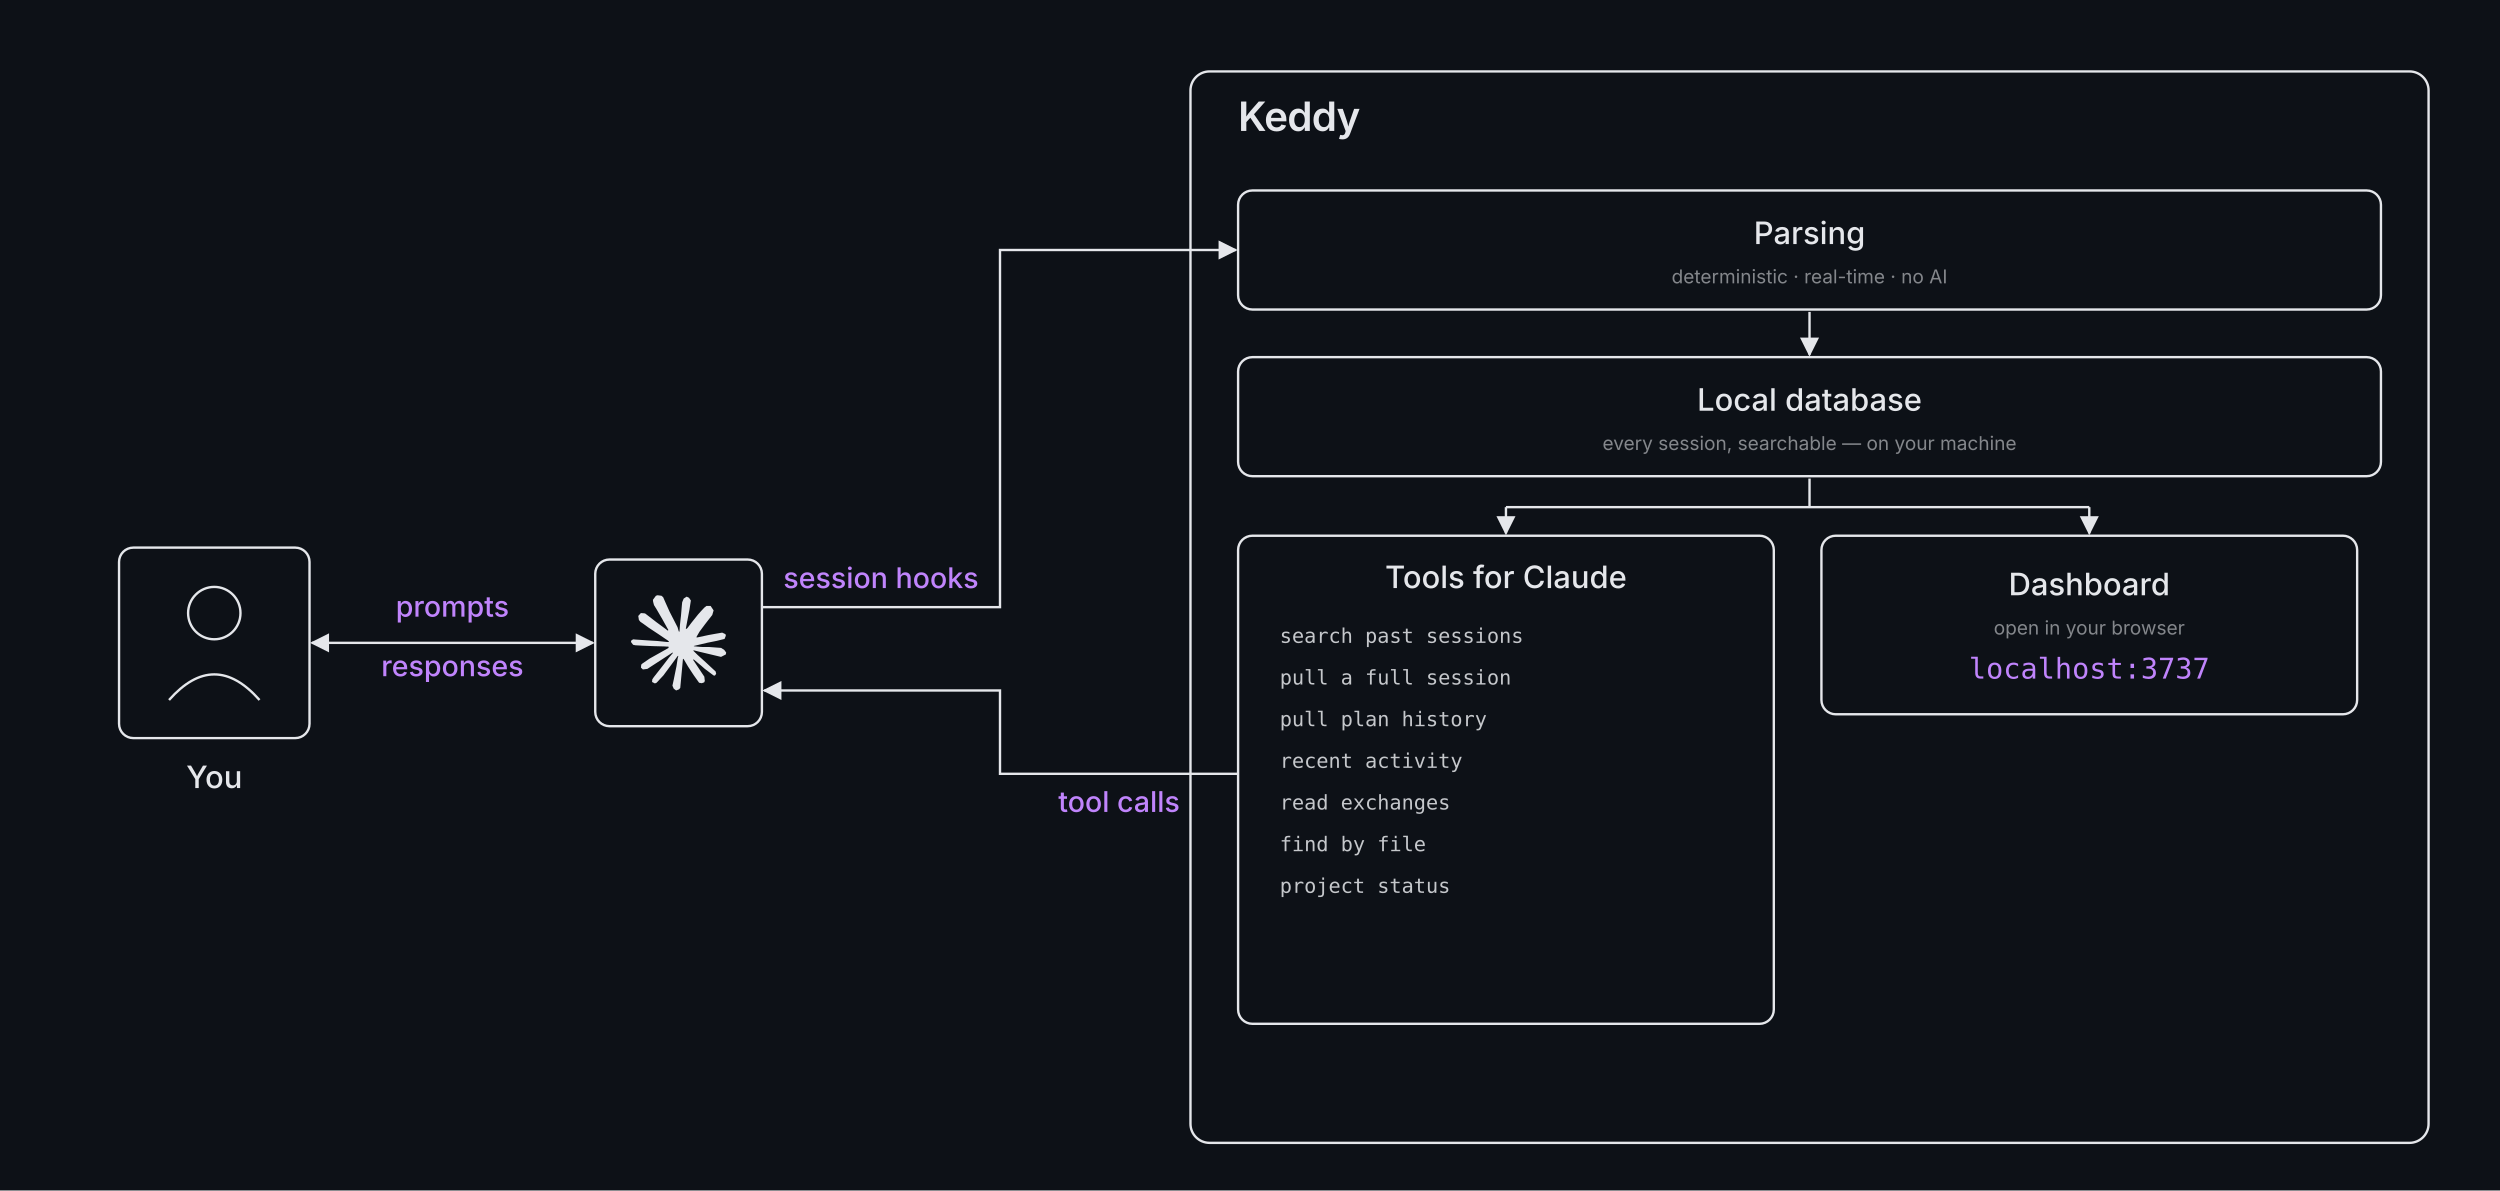
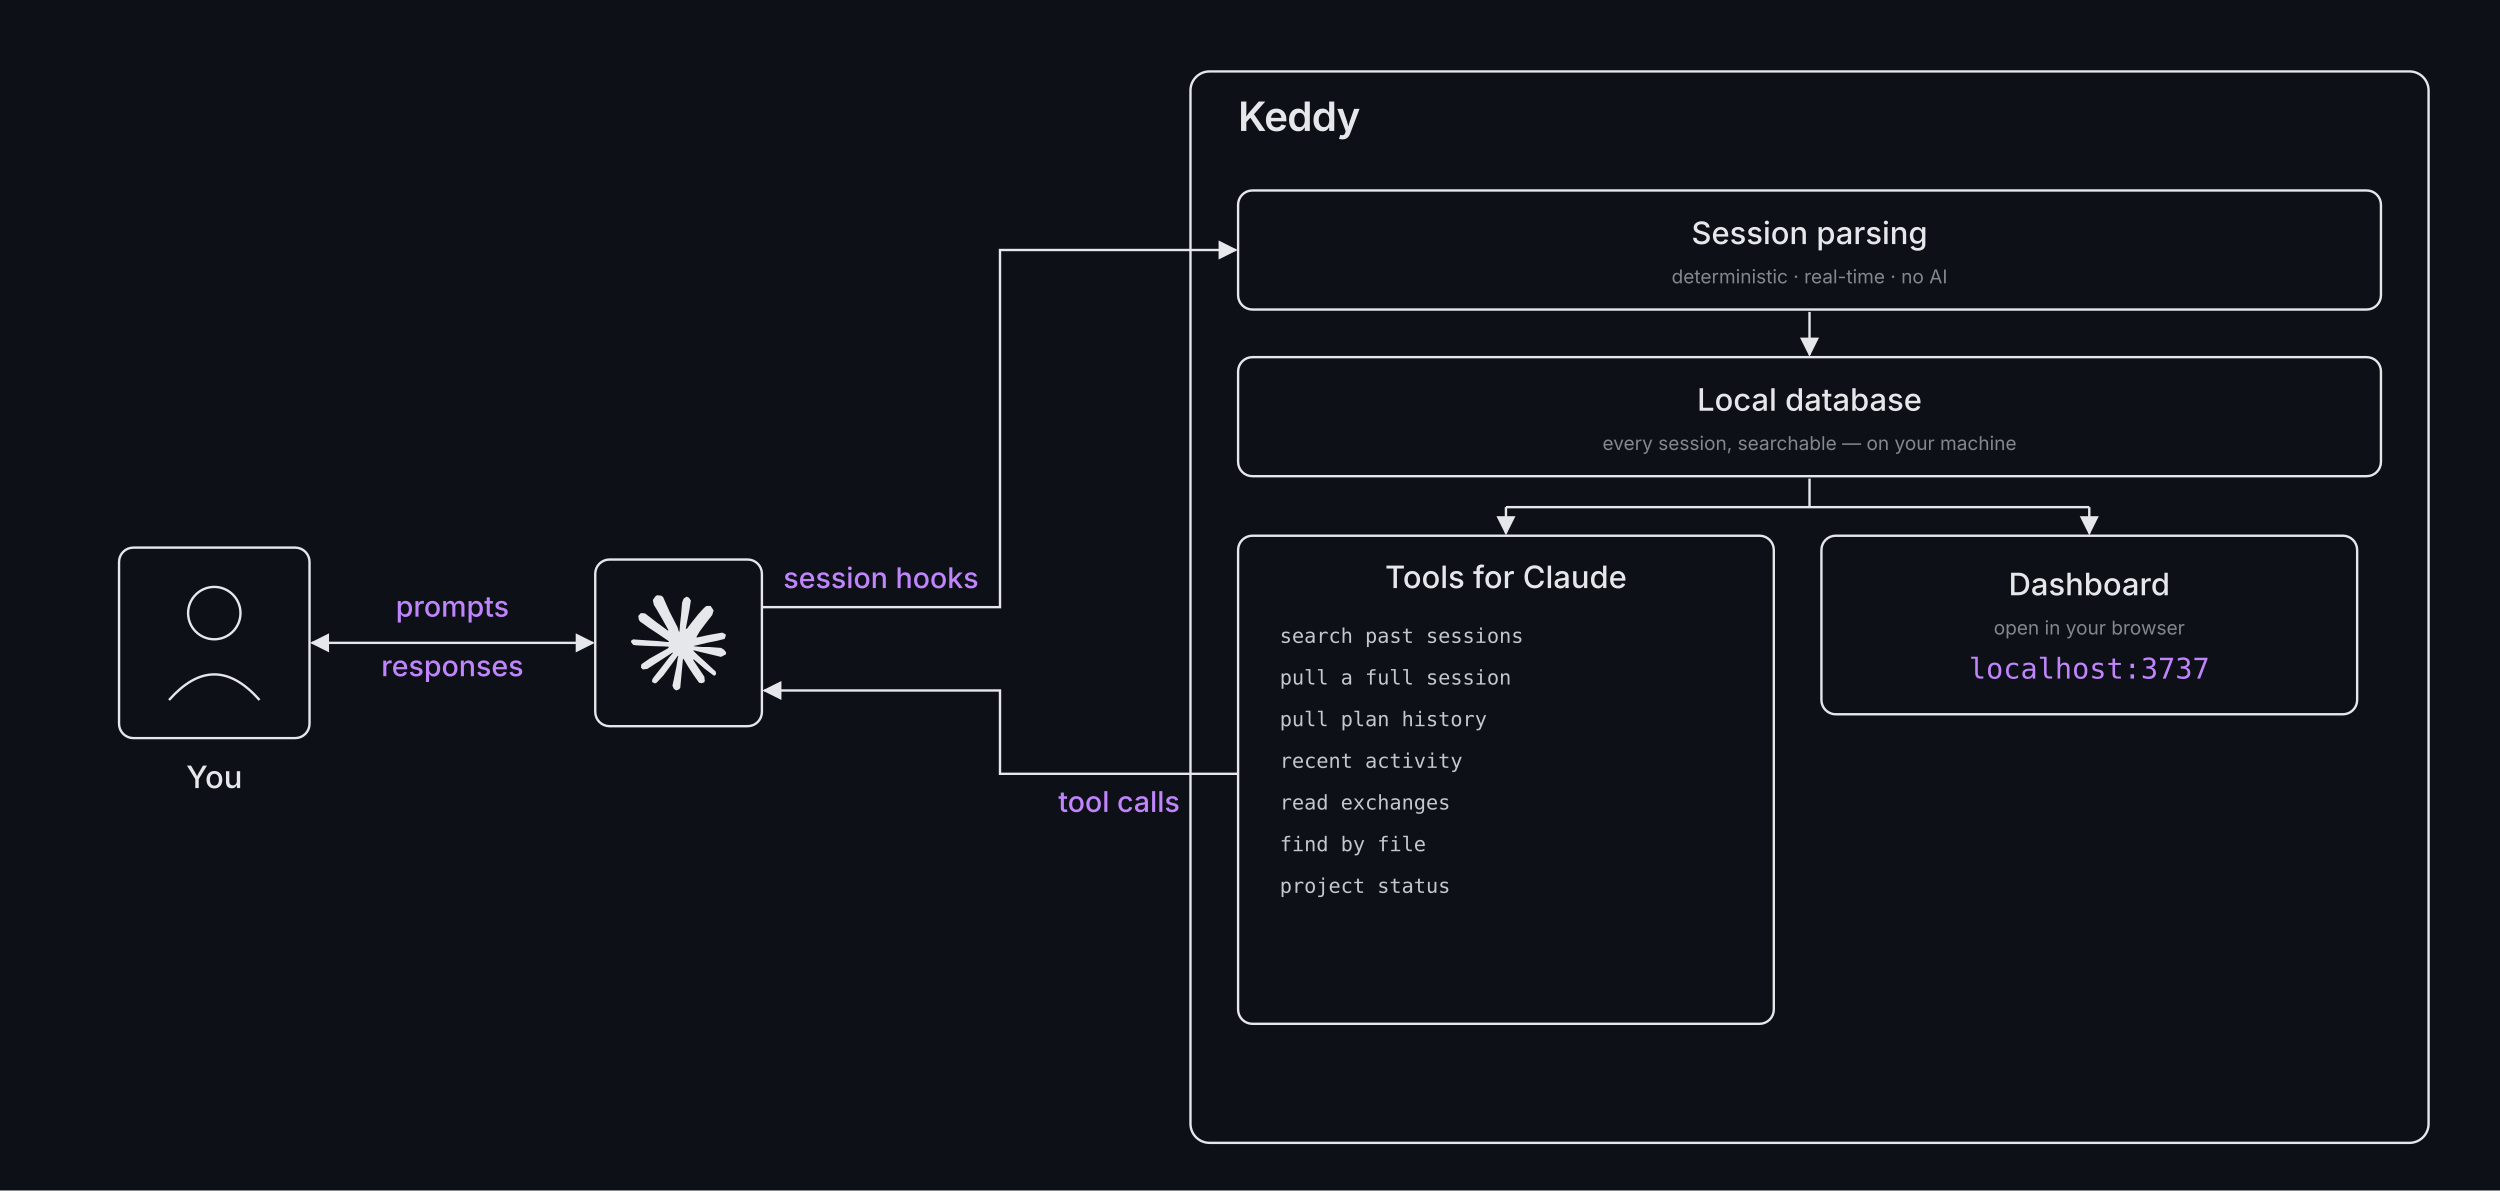
<svg xmlns="http://www.w3.org/2000/svg" viewBox="0 0 2100 1000" role="img" aria-label="Keddy architecture: You interact with Claude Code; Claude Code sends session hooks to Keddy's session reader, which writes to a local database. The database serves both MCP tools that Claude can call, and a dashboard you open in your browser.">
  <defs>
    <style>
      .bg { fill: #0d1117; }
      .box { fill: none; stroke: #e5e7eb; stroke-width: 2; }
      .label { font-family: -apple-system, BlinkMacSystemFont, "Inter", "Helvetica Neue", Arial, sans-serif; fill: #e5e7eb; }
      .label-box { font-size: 26px; font-weight: 500; }
      .label-sub { font-size: 16px; font-weight: 400; opacity: 0.55; }
      .label-title { font-size: 34px; font-weight: 600; letter-spacing: -0.02em; }
      .label-arrow { font-family: -apple-system, BlinkMacSystemFont, "Inter", "Helvetica Neue", Arial, sans-serif; font-size: 24px; font-weight: 500; fill: #c084fc; }
      .tool-list { font-family: ui-monospace, "SF Mono", Menlo, Consolas, monospace; font-size: 17px; fill: #e5e7eb; opacity: 0.85; }
      .arrow { stroke: #e5e7eb; stroke-width: 2; fill: none; }
    </style>
    <marker id="arrowhead" viewBox="0 0 10 10" refX="9" refY="5" markerWidth="8" markerHeight="8" orient="auto-start-reverse">
      <path d="M 0 0 L 10 5 L 0 10 z" fill="#e5e7eb" />
    </marker>
  </defs>
  <rect x="0" y="0" width="2100" height="1000" class="bg" />
  <rect x="100" y="460" width="160" height="160" rx="12" class="box" />
  <circle cx="180" cy="515" r="22" fill="none" stroke="#e5e7eb" stroke-width="2" />
  <path d="M 142 588 Q 180 545 218 588" fill="none" stroke="#e5e7eb" stroke-width="2" />
  <text x="180" y="662" text-anchor="middle" class="label label-box">You</text>
  <line x1="262" y1="540" x2="498" y2="540" class="arrow" marker-end="url(#arrowhead)" marker-start="url(#arrowhead)" />
  <text x="380" y="518" text-anchor="middle" class="label-arrow">prompts</text>
  <text x="380" y="568" text-anchor="middle" class="label-arrow">responses</text>
  <rect x="500" y="470" width="140" height="140" rx="12" class="box" />
  <svg x="530" y="500" width="80" height="80" viewBox="0 0 24 24">
    <path fill="#e5e7eb" d="m4.714 15.956 4.717-2.647.079-.231-.079-.128h-.231l-.789-.049-2.696-.073-2.337-.097-2.265-.121-.571-.121-.534-.704.055-.352.48-.322.686.061 1.518.103 2.277.158 1.651.097 2.447.255h.389l.055-.158-.134-.097-.103-.097L6.973 9.836l-2.55-1.688-1.336-.971-.723-.492-.364-.461-.158-1.008.656-.723.88.061.225.061.892.686 1.906 1.475 2.489 1.834.364.303.146-.103.018-.073-.164-.273-1.354-2.447-1.445-2.489-.643-1.032-.17-.619c-.061-.255-.103-.467-.103-.729L6.287.134 6.7 0l.996.134.419.364.619 1.415 1.002 2.228 1.554 3.03.455.898.243.832.091.255h.158v-.146l.128-1.706.237-2.095.231-2.696.079-.759.376-.911.747-.492.583.279.48.686-.067.443-.285 1.852-.559 2.902-.364 1.943h.212l.243-.243.984-1.305 1.651-2.064.729-.82.85-.905.546-.431h1.032l.759 1.129-.34 1.166-1.062 1.348-.88 1.141-1.263 1.7-.789 1.36.073.109.188-.018 2.853-.607 1.542-.279 1.84-.316.832.389.091.395-.328.807-1.967.486-2.307.461-3.436.814-.043.03.049.061 1.548.146.662.036h1.621l3.018.225.789.522.474.638-.079.486-1.214.619-1.639-.389-3.825-.911-1.311-.328h-.182v.109l1.093 1.069 2.003 1.809 2.507 2.331.128.577-.322.455-.34-.049-2.204-1.657-.85-.747-1.925-1.621h-.128v.17l.443.65 2.344 3.521.121 1.081-.17.352-.607.212-.668-.121-1.372-1.925L14.38 17.959l-1.141-1.943-.14.079-.674 7.255-.316.37-.729.279-.607-.461-.322-.747.322-1.475.389-1.925.316-1.53.285-1.9.17-.631-.012-.043-.14.018-1.433 1.967-2.18 2.945-1.724 1.846-.413.164-.716-.37.067-.662.401-.589 2.386-3.036 1.439-1.882.929-1.087-.006-.158h-.055l-6.338 4.116-1.129.146-.486-.455.061-.747.231-.243 1.906-1.311Z" />
  </svg>
  <path d="M 640 510 L 840 510 L 840 210 L 1038 210" class="arrow" marker-end="url(#arrowhead)" />
  <text x="740" y="494" text-anchor="middle" class="label-arrow">session hooks</text>
  <path d="M 1040 650 L 840 650 L 840 580 L 642 580" class="arrow" marker-end="url(#arrowhead)" />
  <text x="940" y="682" text-anchor="middle" class="label-arrow">tool calls</text>
  <rect x="1000" y="60" width="1040" height="900" rx="16" class="box" />
  <text x="1040" y="110" class="label label-title">Keddy</text>
  <rect x="1040" y="160" width="960" height="100" rx="12" class="box" />
-   <text x="1520" y="205" text-anchor="middle" class="label label-box">Parsing</text>
+   <text x="1520" y="205" text-anchor="middle" class="label label-box">Session parsing</text>
  <text x="1520" y="238" text-anchor="middle" class="label label-sub">deterministic · real-time · no AI</text>
  <line x1="1520" y1="262" x2="1520" y2="298" class="arrow" marker-end="url(#arrowhead)" />
  <rect x="1040" y="300" width="960" height="100" rx="12" class="box" />
  <text x="1520" y="345" text-anchor="middle" class="label label-box">Local database</text>
  <text x="1520" y="378" text-anchor="middle" class="label label-sub">every session, searchable — on your machine</text>
  <line x1="1520" y1="402" x2="1520" y2="426" class="arrow" />
  <line x1="1265" y1="426" x2="1755" y2="426" class="arrow" />
  <line x1="1265" y1="426" x2="1265" y2="448" class="arrow" marker-end="url(#arrowhead)" />
  <line x1="1755" y1="426" x2="1755" y2="448" class="arrow" marker-end="url(#arrowhead)" />
  <rect x="1040" y="450" width="450" height="410" rx="12" class="box" />
  <text x="1265" y="494" text-anchor="middle" class="label label-box">Tools for Claude</text>
  <g class="tool-list">
    <text x="1075" y="540">search past sessions</text>
    <text x="1075" y="575">pull a full session</text>
    <text x="1075" y="610">pull plan history</text>
    <text x="1075" y="645">recent activity</text>
    <text x="1075" y="680">read exchanges</text>
    <text x="1075" y="715">find by file</text>
    <text x="1075" y="750">project status</text>
  </g>
  <rect x="1530" y="450" width="450" height="150" rx="12" class="box" />
  <text x="1755" y="500" text-anchor="middle" class="label label-box">Dashboard</text>
  <text x="1755" y="533" text-anchor="middle" class="label label-sub">open in your browser</text>
  <text x="1755" y="570" text-anchor="middle" class="label-arrow" style="font-family: ui-monospace, 'SF Mono', Menlo, Consolas, monospace;">localhost:3737</text>
</svg>
